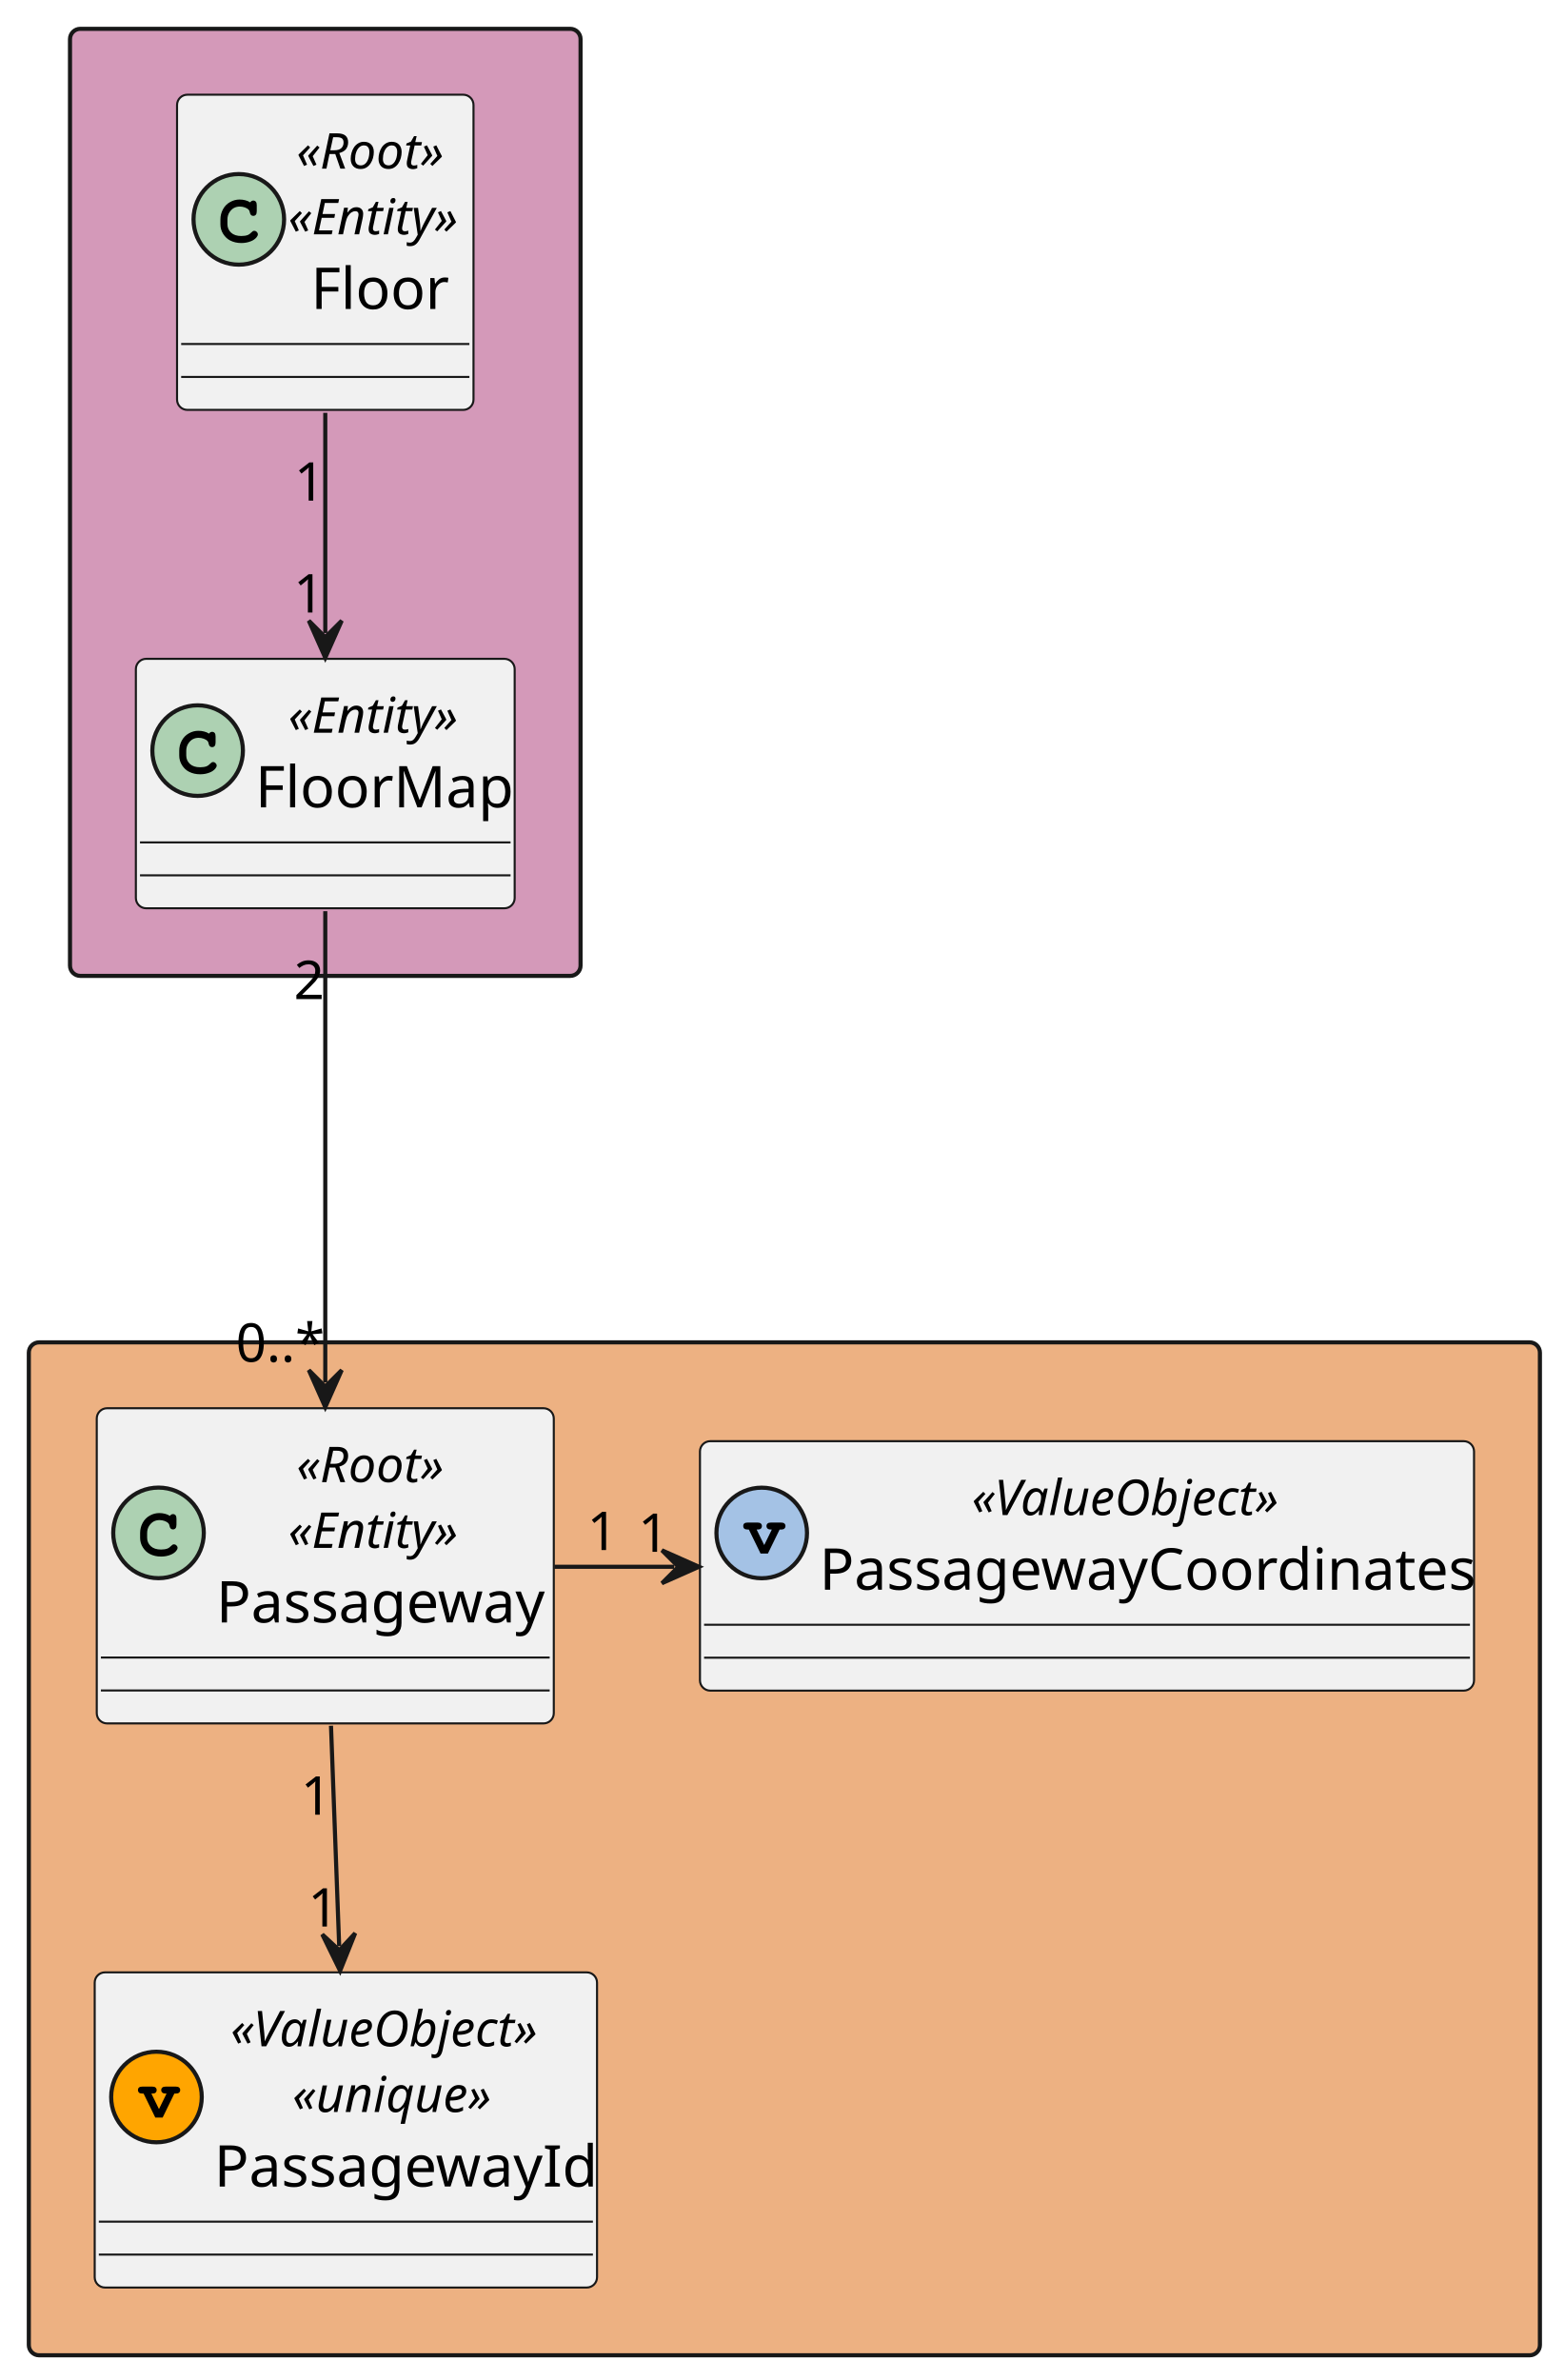
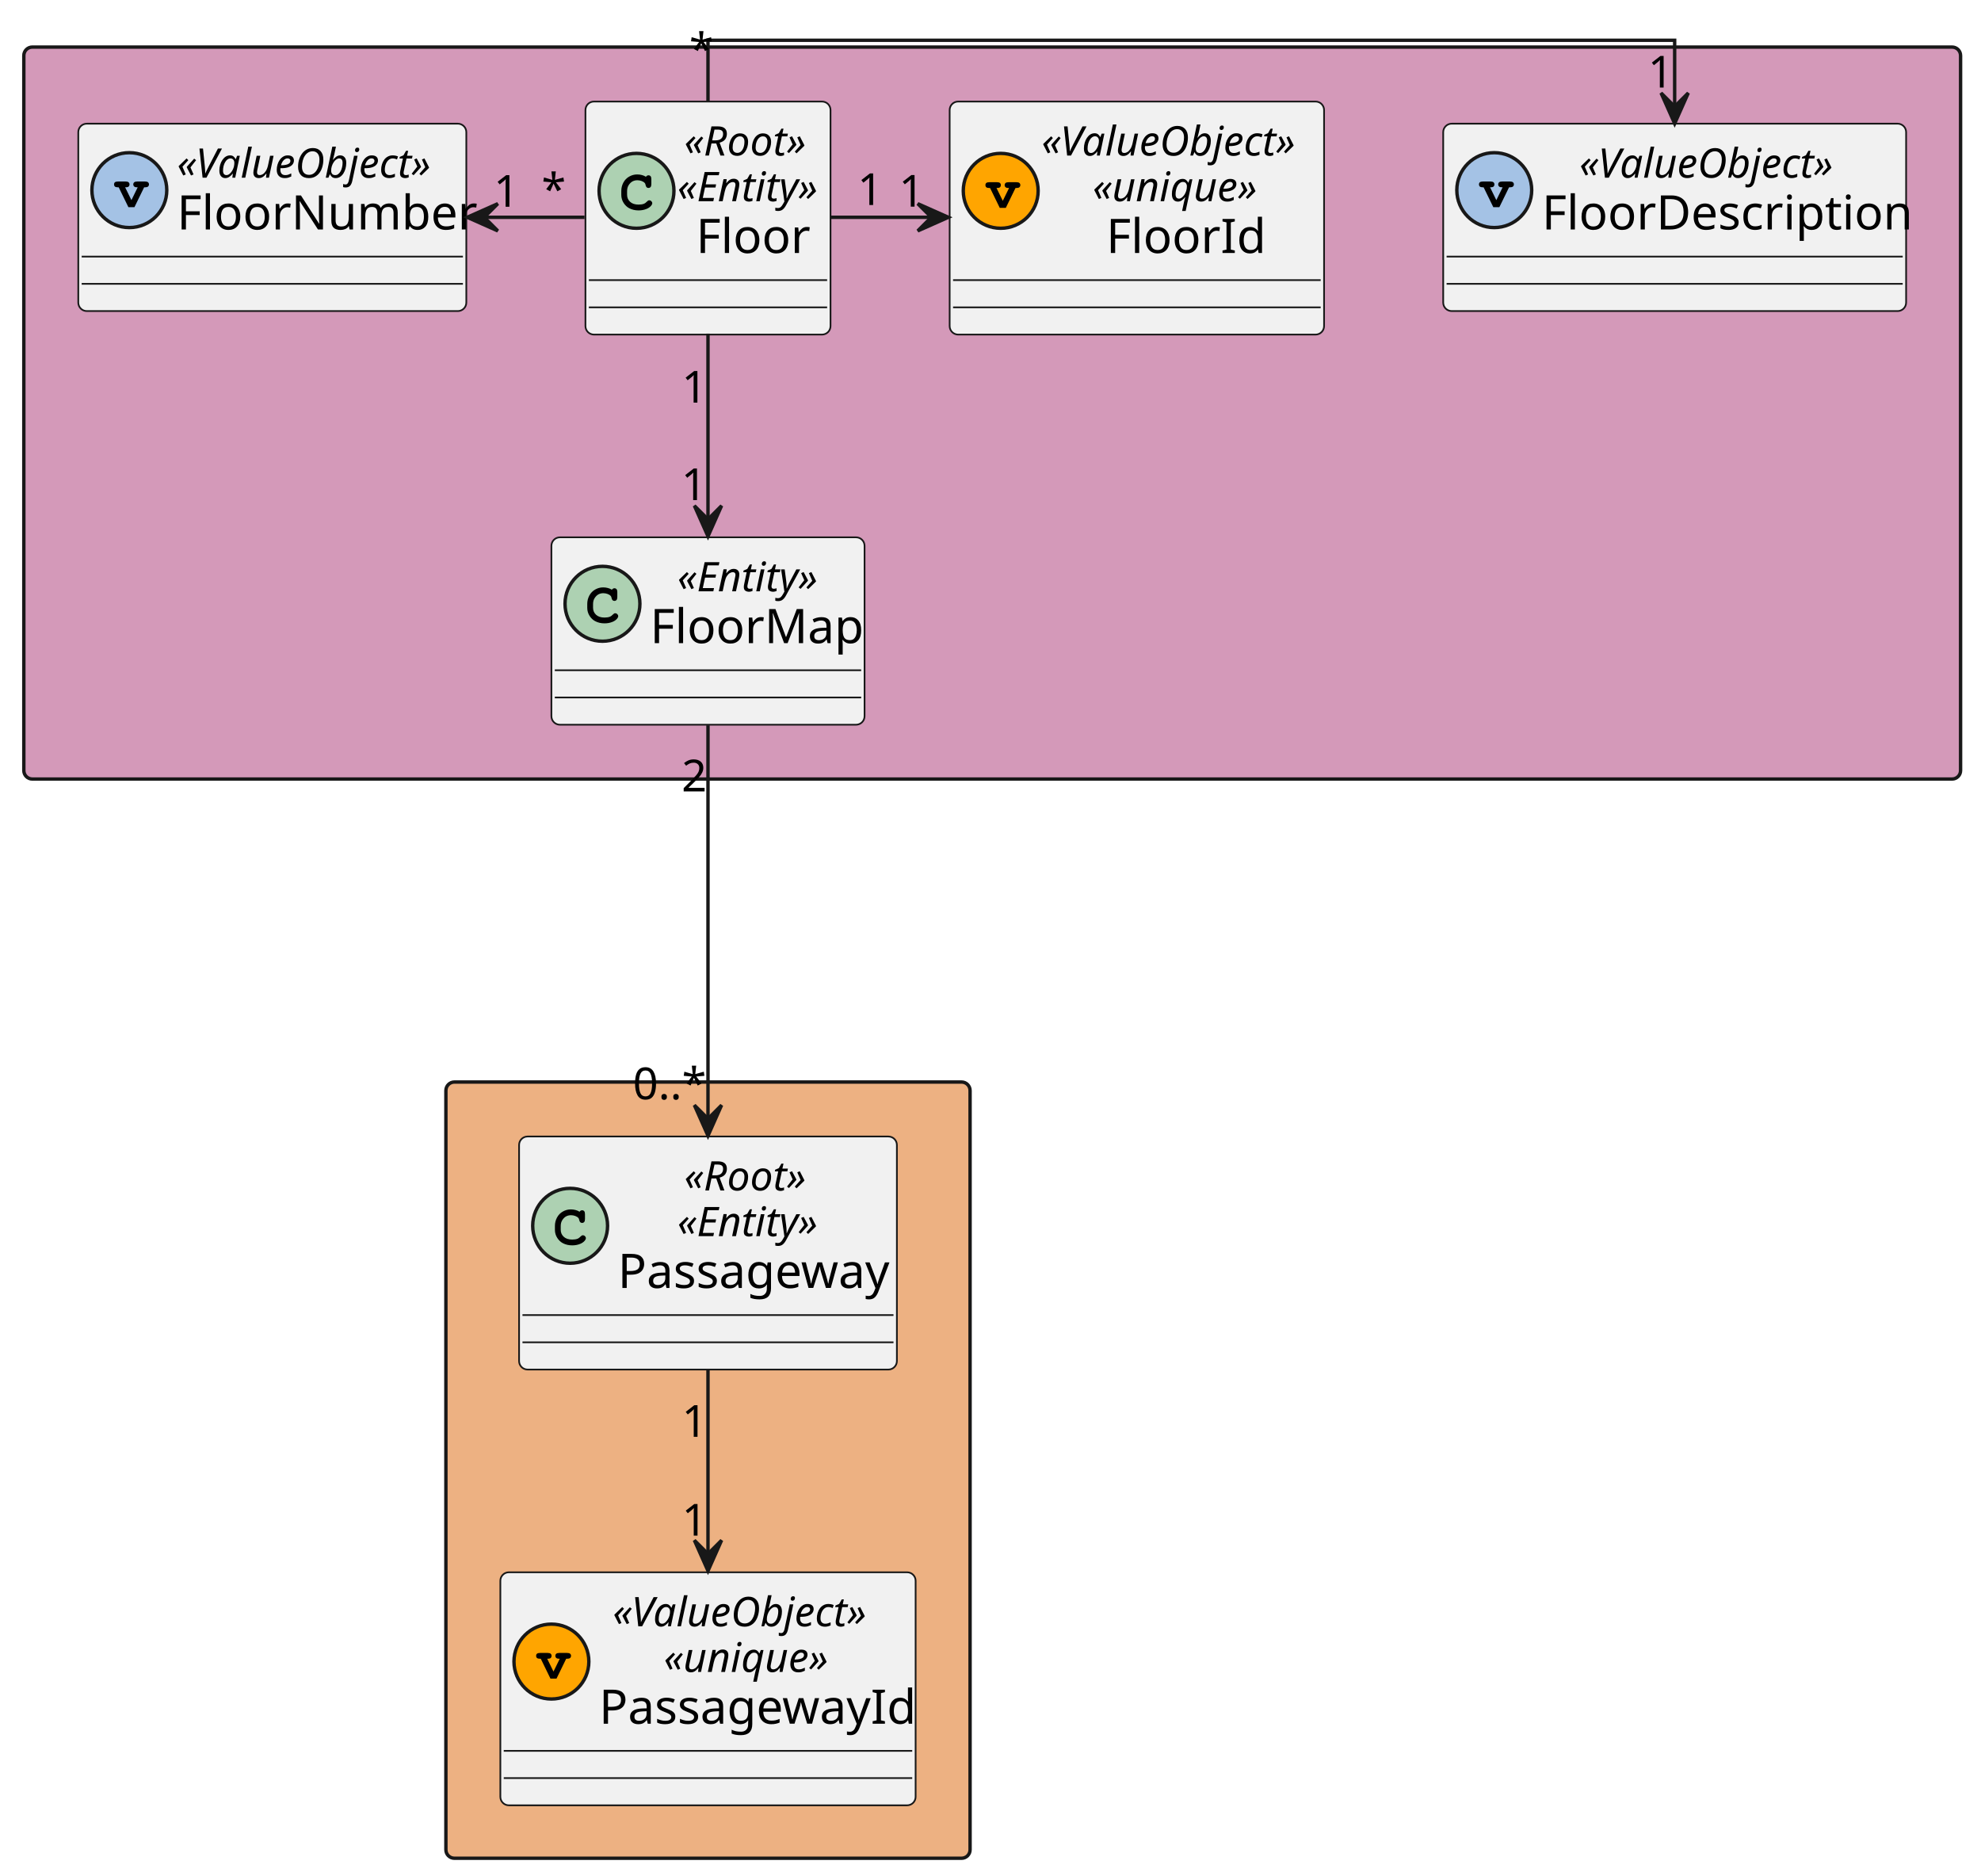
- <svg xmlns="http://www.w3.org/2000/svg" contentStyleType="text/css" height="578px" preserveAspectRatio="none" style="width:380px;height:578px;background:#FFFFFF;" version="1.1" viewBox="0 0 380 578" width="380px" zoomAndPan="magnify">
+ <svg xmlns="http://www.w3.org/2000/svg" contentStyleType="text/css" height="551px" preserveAspectRatio="none" style="width:582px;height:551px;background:#FFFFFF;" version="1.1" viewBox="0 0 582 551" width="582px" zoomAndPan="magnify">
  <defs />
  <g>
    <g id="cluster_##2">
-       <rect fill="#EDB182" height="246" rx="2.5" ry="2.5" style="stroke:#181818;stroke-width:1.0;" width="367" x="7" y="326" />
+       <rect fill="#EDB182" height="228" rx="2.5" ry="2.5" style="stroke:#181818;stroke-width:1.0;" width="154" x="131" y="317.825" />
    </g>
-     <g id="cluster_##7">
-       <rect fill="#D499B9" height="230" rx="2.5" ry="2.5" style="stroke:#181818;stroke-width:1.0;" width="124" x="17" y="7" />
+     <g id="cluster_##6">
+       <rect fill="#D499B9" height="215" rx="2.5" ry="2.5" style="stroke:#181818;stroke-width:1.0;" width="569" x="7" y="13.825" />
    </g>
    <g id="elem_Passageway">
-       <rect codeLine="5" fill="#F1F1F1" height="76.543" id="Passageway" rx="2.5" ry="2.5" style="stroke:#181818;stroke-width:0.5;" width="111" x="23.5" y="342" />
-       <ellipse cx="38.5" cy="372.272" fill="#ADD1B2" rx="11" ry="11" style="stroke:#181818;stroke-width:1.0;" />
-       <path d="M41.266,368.147 Q41.422,367.928 41.609,367.818 Q41.797,367.709 42.016,367.709 Q42.391,367.709 42.625,367.975 Q42.859,368.225 42.859,368.834 L42.859,370.287 Q42.859,370.897 42.625,371.162 Q42.391,371.428 42.016,371.428 Q41.672,371.428 41.469,371.225 Q41.266,371.037 41.156,370.522 Q41.109,370.162 40.922,369.975 Q40.594,369.6 39.984,369.381 Q39.375,369.162 38.75,369.162 Q37.984,369.162 37.344,369.49 Q36.719,369.818 36.219,370.568 Q35.734,371.318 35.734,372.35 L35.734,373.443 Q35.734,374.678 36.625,375.506 Q37.516,376.318 39.109,376.318 Q40.047,376.318 40.703,376.068 Q41.094,375.912 41.516,375.475 Q41.781,375.209 41.922,375.131 Q42.078,375.053 42.281,375.053 Q42.609,375.053 42.859,375.318 Q43.125,375.568 43.125,375.912 Q43.125,376.256 42.781,376.662 Q42.281,377.24 41.484,377.568 Q40.406,378.022 39.109,378.022 Q37.594,378.022 36.391,377.397 Q35.406,376.897 34.719,375.834 Q34.031,374.756 34.031,373.475 L34.031,372.318 Q34.031,370.99 34.641,369.85 Q35.266,368.693 36.359,368.084 Q37.453,367.459 38.688,367.459 Q39.422,367.459 40.062,367.631 Q40.719,367.787 41.266,368.147 Z " fill="#000000" />
-       <text fill="#000000" font-family="sans-serif" font-size="12" font-style="italic" lengthAdjust="spacing" textLength="40" x="72" y="359.949">«Root»</text>
-       <text fill="#000000" font-family="sans-serif" font-size="12" font-style="italic" lengthAdjust="spacing" textLength="44" x="70" y="375.91">«Entity»</text>
-       <text fill="#000000" font-family="sans-serif" font-size="14" lengthAdjust="spacing" textLength="79" x="52.5" y="394.029">Passageway</text>
-       <line style="stroke:#181818;stroke-width:0.5;" x1="24.5" x2="133.5" y1="402.543" y2="402.543" />
-       <line style="stroke:#181818;stroke-width:0.5;" x1="24.5" x2="133.5" y1="410.543" y2="410.543" />
+       <rect codeLine="6" fill="#F1F1F1" height="68.453" id="Passageway" rx="2.5" ry="2.5" style="stroke:#181818;stroke-width:0.5;" width="111" x="152.5" y="333.825" />
+       <ellipse cx="167.5" cy="360.051" fill="#ADD1B2" rx="11" ry="11" style="stroke:#181818;stroke-width:1.0;" />
+       <path d="M170.266,355.926 Q170.422,355.707 170.609,355.598 Q170.797,355.489 171.016,355.489 Q171.391,355.489 171.625,355.754 Q171.859,356.004 171.859,356.614 L171.859,358.067 Q171.859,358.676 171.625,358.942 Q171.391,359.207 171.016,359.207 Q170.672,359.207 170.469,359.004 Q170.266,358.817 170.156,358.301 Q170.109,357.942 169.922,357.754 Q169.594,357.379 168.984,357.16 Q168.375,356.942 167.75,356.942 Q166.984,356.942 166.344,357.27 Q165.719,357.598 165.219,358.348 Q164.734,359.098 164.734,360.129 L164.734,361.223 Q164.734,362.457 165.625,363.285 Q166.516,364.098 168.109,364.098 Q169.047,364.098 169.703,363.848 Q170.094,363.692 170.516,363.254 Q170.781,362.989 170.922,362.91 Q171.078,362.832 171.281,362.832 Q171.609,362.832 171.859,363.098 Q172.125,363.348 172.125,363.692 Q172.125,364.035 171.781,364.442 Q171.281,365.02 170.484,365.348 Q169.406,365.801 168.109,365.801 Q166.594,365.801 165.391,365.176 Q164.406,364.676 163.719,363.614 Q163.031,362.535 163.031,361.254 L163.031,360.098 Q163.031,358.77 163.641,357.629 Q164.266,356.473 165.359,355.864 Q166.453,355.239 167.688,355.239 Q168.422,355.239 169.062,355.41 Q169.719,355.567 170.266,355.926 Z " fill="#000000" />
+       <text fill="#000000" font-family="sans-serif" font-size="12" font-style="italic" lengthAdjust="spacing" textLength="40" x="201" y="349.688">«Root»</text>
+       <text fill="#000000" font-family="sans-serif" font-size="12" font-style="italic" lengthAdjust="spacing" textLength="44" x="199" y="363.094">«Entity»</text>
+       <text fill="#000000" font-family="sans-serif" font-size="14" lengthAdjust="spacing" textLength="79" x="181.5" y="378.311">Passageway</text>
+       <line style="stroke:#181818;stroke-width:0.5;" x1="153.5" x2="262.5" y1="386.278" y2="386.278" />
+       <line style="stroke:#181818;stroke-width:0.5;" x1="153.5" x2="262.5" y1="394.278" y2="394.278" />
    </g>
    <g id="elem_PassagewayId">
-       <rect codeLine="6" fill="#F1F1F1" height="76.543" id="PassagewayId" rx="2.5" ry="2.5" style="stroke:#181818;stroke-width:0.5;" width="122" x="23" y="479" />
-       <ellipse cx="38" cy="509.272" fill="#FFA500" rx="11" ry="11" style="stroke:#181818;stroke-width:1.0;" />
-       <path d="M38.609,512.209 L40.453,508.443 Q39.766,508.443 39.578,508.318 Q39.156,508.068 39.156,507.584 Q39.156,507.209 39.422,506.975 Q39.688,506.74 40.297,506.74 L42.625,506.74 Q43.25,506.74 43.5,506.975 Q43.766,507.209 43.766,507.584 Q43.766,507.959 43.5,508.209 Q43.25,508.443 42.625,508.443 L42.344,508.443 L39.5,514.271 L37.719,514.271 L34.875,508.443 L34.641,508.443 Q34.016,508.443 33.75,508.209 Q33.5,507.959 33.5,507.584 Q33.5,507.209 33.75,506.975 Q34.016,506.74 34.641,506.74 L36.922,506.74 Q37.531,506.74 37.781,506.975 Q38.047,507.209 38.047,507.584 Q38.047,508.068 37.656,508.318 Q37.453,508.443 36.766,508.443 L38.609,512.209 Z " fill="#000000" />
-       <text fill="#000000" font-family="sans-serif" font-size="12" font-style="italic" lengthAdjust="spacing" textLength="82" x="56" y="496.949">«ValueObject»</text>
-       <text fill="#000000" font-family="sans-serif" font-size="12" font-style="italic" lengthAdjust="spacing" textLength="52" x="71" y="512.91">«unique»</text>
-       <text fill="#000000" font-family="sans-serif" font-size="14" lengthAdjust="spacing" textLength="90" x="52" y="531.029">PassagewayId</text>
-       <line style="stroke:#181818;stroke-width:0.5;" x1="24" x2="144" y1="539.543" y2="539.543" />
-       <line style="stroke:#181818;stroke-width:0.5;" x1="24" x2="144" y1="547.543" y2="547.543" />
-     </g>
-     <g id="elem_PassagewayCoordinates">
-       <rect codeLine="7" fill="#F1F1F1" height="60.582" id="PassagewayCoordinates" rx="2.5" ry="2.5" style="stroke:#181818;stroke-width:0.5;" width="188" x="170" y="350" />
-       <ellipse cx="185" cy="372.291" fill="#A4C2E5" rx="11" ry="11" style="stroke:#181818;stroke-width:1.0;" />
-       <path d="M185.609,375.228 L187.453,371.463 Q186.766,371.463 186.578,371.338 Q186.156,371.088 186.156,370.603 Q186.156,370.228 186.422,369.994 Q186.688,369.76 187.297,369.76 L189.625,369.76 Q190.25,369.76 190.5,369.994 Q190.766,370.228 190.766,370.603 Q190.766,370.978 190.5,371.228 Q190.25,371.463 189.625,371.463 L189.344,371.463 L186.5,377.291 L184.719,377.291 L181.875,371.463 L181.641,371.463 Q181.016,371.463 180.75,371.228 Q180.5,370.978 180.5,370.603 Q180.5,370.228 180.75,369.994 Q181.016,369.76 181.641,369.76 L183.922,369.76 Q184.531,369.76 184.781,369.994 Q185.047,370.228 185.047,370.603 Q185.047,371.088 184.656,371.338 Q184.453,371.463 183.766,371.463 L185.609,375.228 Z " fill="#000000" />
-       <text fill="#000000" font-family="sans-serif" font-size="12" font-style="italic" lengthAdjust="spacing" textLength="82" x="236" y="367.949">«ValueObject»</text>
-       <text fill="#000000" font-family="sans-serif" font-size="14" lengthAdjust="spacing" textLength="156" x="199" y="386.068">PassagewayCoordinates</text>
-       <line style="stroke:#181818;stroke-width:0.5;" x1="171" x2="357" y1="394.582" y2="394.582" />
-       <line style="stroke:#181818;stroke-width:0.5;" x1="171" x2="357" y1="402.582" y2="402.582" />
+       <rect codeLine="7" fill="#F1F1F1" height="68.453" id="PassagewayId" rx="2.5" ry="2.5" style="stroke:#181818;stroke-width:0.5;" width="122" x="147" y="461.825" />
+       <ellipse cx="162" cy="488.051" fill="#FFA500" rx="11" ry="11" style="stroke:#181818;stroke-width:1.0;" />
+       <path d="M162.609,490.989 L164.453,487.223 Q163.766,487.223 163.578,487.098 Q163.156,486.848 163.156,486.364 Q163.156,485.989 163.422,485.754 Q163.688,485.52 164.297,485.52 L166.625,485.52 Q167.25,485.52 167.5,485.754 Q167.766,485.989 167.766,486.364 Q167.766,486.739 167.5,486.989 Q167.25,487.223 166.625,487.223 L166.344,487.223 L163.5,493.051 L161.719,493.051 L158.875,487.223 L158.641,487.223 Q158.016,487.223 157.75,486.989 Q157.5,486.739 157.5,486.364 Q157.5,485.989 157.75,485.754 Q158.016,485.52 158.641,485.52 L160.922,485.52 Q161.531,485.52 161.781,485.754 Q162.047,485.989 162.047,486.364 Q162.047,486.848 161.656,487.098 Q161.453,487.223 160.766,487.223 L162.609,490.989 Z " fill="#000000" />
+       <text fill="#000000" font-family="sans-serif" font-size="12" font-style="italic" lengthAdjust="spacing" textLength="82" x="180" y="477.688">«ValueObject»</text>
+       <text fill="#000000" font-family="sans-serif" font-size="12" font-style="italic" lengthAdjust="spacing" textLength="52" x="195" y="491.094">«unique»</text>
+       <text fill="#000000" font-family="sans-serif" font-size="14" lengthAdjust="spacing" textLength="90" x="176" y="506.311">PassagewayId</text>
+       <line style="stroke:#181818;stroke-width:0.5;" x1="148" x2="268" y1="514.278" y2="514.278" />
+       <line style="stroke:#181818;stroke-width:0.5;" x1="148" x2="268" y1="522.278" y2="522.278" />
    </g>
    <g id="elem_Floor">
-       <rect codeLine="11" fill="#F1F1F1" height="76.543" id="Floor" rx="2.5" ry="2.5" style="stroke:#181818;stroke-width:0.5;" width="72" x="43" y="23" />
-       <ellipse cx="58" cy="53.272" fill="#ADD1B2" rx="11" ry="11" style="stroke:#181818;stroke-width:1.0;" />
-       <path d="M60.766,49.147 Q60.922,48.928 61.109,48.818 Q61.297,48.709 61.516,48.709 Q61.891,48.709 62.125,48.975 Q62.359,49.225 62.359,49.834 L62.359,51.287 Q62.359,51.897 62.125,52.162 Q61.891,52.428 61.516,52.428 Q61.172,52.428 60.969,52.225 Q60.766,52.037 60.656,51.522 Q60.609,51.162 60.422,50.975 Q60.094,50.6 59.484,50.381 Q58.875,50.162 58.25,50.162 Q57.484,50.162 56.844,50.49 Q56.219,50.818 55.719,51.568 Q55.234,52.318 55.234,53.35 L55.234,54.443 Q55.234,55.678 56.125,56.506 Q57.016,57.318 58.609,57.318 Q59.547,57.318 60.203,57.068 Q60.594,56.912 61.016,56.475 Q61.281,56.209 61.422,56.131 Q61.578,56.053 61.781,56.053 Q62.109,56.053 62.359,56.318 Q62.625,56.568 62.625,56.912 Q62.625,57.256 62.281,57.662 Q61.781,58.24 60.984,58.568 Q59.906,59.022 58.609,59.022 Q57.094,59.022 55.891,58.397 Q54.906,57.897 54.219,56.834 Q53.531,55.756 53.531,54.475 L53.531,53.318 Q53.531,51.99 54.141,50.85 Q54.766,49.693 55.859,49.084 Q56.953,48.459 58.188,48.459 Q58.922,48.459 59.562,48.631 Q60.219,48.787 60.766,49.147 Z " fill="#000000" />
-       <text fill="#000000" font-family="sans-serif" font-size="12" font-style="italic" lengthAdjust="spacing" textLength="40" x="72" y="40.949">«Root»</text>
-       <text fill="#000000" font-family="sans-serif" font-size="12" font-style="italic" lengthAdjust="spacing" textLength="44" x="70" y="56.91">«Entity»</text>
-       <text fill="#000000" font-family="sans-serif" font-size="14" lengthAdjust="spacing" textLength="33" x="75.5" y="75.029">Floor</text>
-       <line style="stroke:#181818;stroke-width:0.5;" x1="44" x2="114" y1="83.543" y2="83.543" />
-       <line style="stroke:#181818;stroke-width:0.5;" x1="44" x2="114" y1="91.543" y2="91.543" />
+       <rect codeLine="11" fill="#F1F1F1" height="68.453" id="Floor" rx="2.5" ry="2.5" style="stroke:#181818;stroke-width:0.5;" width="72" x="172" y="29.825" />
+       <ellipse cx="187" cy="56.051" fill="#ADD1B2" rx="11" ry="11" style="stroke:#181818;stroke-width:1.0;" />
+       <path d="M189.766,51.926 Q189.922,51.707 190.109,51.598 Q190.297,51.489 190.516,51.489 Q190.891,51.489 191.125,51.754 Q191.359,52.004 191.359,52.614 L191.359,54.067 Q191.359,54.676 191.125,54.942 Q190.891,55.207 190.516,55.207 Q190.172,55.207 189.969,55.004 Q189.766,54.817 189.656,54.301 Q189.609,53.942 189.422,53.754 Q189.094,53.379 188.484,53.16 Q187.875,52.942 187.25,52.942 Q186.484,52.942 185.844,53.27 Q185.219,53.598 184.719,54.348 Q184.234,55.098 184.234,56.129 L184.234,57.223 Q184.234,58.457 185.125,59.285 Q186.016,60.098 187.609,60.098 Q188.547,60.098 189.203,59.848 Q189.594,59.692 190.016,59.254 Q190.281,58.989 190.422,58.91 Q190.578,58.832 190.781,58.832 Q191.109,58.832 191.359,59.098 Q191.625,59.348 191.625,59.692 Q191.625,60.035 191.281,60.442 Q190.781,61.02 189.984,61.348 Q188.906,61.801 187.609,61.801 Q186.094,61.801 184.891,61.176 Q183.906,60.676 183.219,59.614 Q182.531,58.535 182.531,57.254 L182.531,56.098 Q182.531,54.77 183.141,53.629 Q183.766,52.473 184.859,51.864 Q185.953,51.239 187.188,51.239 Q187.922,51.239 188.562,51.41 Q189.219,51.567 189.766,51.926 Z " fill="#000000" />
+       <text fill="#000000" font-family="sans-serif" font-size="12" font-style="italic" lengthAdjust="spacing" textLength="40" x="201" y="45.688">«Root»</text>
+       <text fill="#000000" font-family="sans-serif" font-size="12" font-style="italic" lengthAdjust="spacing" textLength="44" x="199" y="59.094">«Entity»</text>
+       <text fill="#000000" font-family="sans-serif" font-size="14" lengthAdjust="spacing" textLength="33" x="204.5" y="74.311">Floor</text>
+       <line style="stroke:#181818;stroke-width:0.5;" x1="173" x2="243" y1="82.278" y2="82.278" />
+       <line style="stroke:#181818;stroke-width:0.5;" x1="173" x2="243" y1="90.278" y2="90.278" />
+     </g>
+     <g id="elem_FloorId">
+       <rect codeLine="12" fill="#F1F1F1" height="68.453" id="FloorId" rx="2.5" ry="2.5" style="stroke:#181818;stroke-width:0.5;" width="110" x="279" y="29.825" />
+       <ellipse cx="294" cy="56.051" fill="#FFA500" rx="11" ry="11" style="stroke:#181818;stroke-width:1.0;" />
+       <path d="M294.609,58.989 L296.453,55.223 Q295.766,55.223 295.578,55.098 Q295.156,54.848 295.156,54.364 Q295.156,53.989 295.422,53.754 Q295.688,53.52 296.297,53.52 L298.625,53.52 Q299.25,53.52 299.5,53.754 Q299.766,53.989 299.766,54.364 Q299.766,54.739 299.5,54.989 Q299.25,55.223 298.625,55.223 L298.344,55.223 L295.5,61.051 L293.719,61.051 L290.875,55.223 L290.641,55.223 Q290.016,55.223 289.75,54.989 Q289.5,54.739 289.5,54.364 Q289.5,53.989 289.75,53.754 Q290.016,53.52 290.641,53.52 L292.922,53.52 Q293.531,53.52 293.781,53.754 Q294.047,53.989 294.047,54.364 Q294.047,54.848 293.656,55.098 Q293.453,55.223 292.766,55.223 L294.609,58.989 Z " fill="#000000" />
+       <text fill="#000000" font-family="sans-serif" font-size="12" font-style="italic" lengthAdjust="spacing" textLength="82" x="306" y="45.688">«ValueObject»</text>
+       <text fill="#000000" font-family="sans-serif" font-size="12" font-style="italic" lengthAdjust="spacing" textLength="52" x="321" y="59.094">«unique»</text>
+       <text fill="#000000" font-family="sans-serif" font-size="14" lengthAdjust="spacing" textLength="44" x="325" y="74.311">FloorId</text>
+       <line style="stroke:#181818;stroke-width:0.5;" x1="280" x2="388" y1="82.278" y2="82.278" />
+       <line style="stroke:#181818;stroke-width:0.5;" x1="280" x2="388" y1="90.278" y2="90.278" />
+     </g>
+     <g id="elem_FloorDescription">
+       <rect codeLine="13" fill="#F1F1F1" height="55.047" id="FloorDescription" rx="2.5" ry="2.5" style="stroke:#181818;stroke-width:0.5;" width="136" x="424" y="36.325" />
+       <ellipse cx="439" cy="55.848" fill="#A4C2E5" rx="11" ry="11" style="stroke:#181818;stroke-width:1.0;" />
+       <path d="M439.609,58.785 L441.453,55.02 Q440.766,55.02 440.578,54.895 Q440.156,54.645 440.156,54.16 Q440.156,53.785 440.422,53.551 Q440.688,53.317 441.297,53.317 L443.625,53.317 Q444.25,53.317 444.5,53.551 Q444.766,53.785 444.766,54.16 Q444.766,54.535 444.5,54.785 Q444.25,55.02 443.625,55.02 L443.344,55.02 L440.5,60.848 L438.719,60.848 L435.875,55.02 L435.641,55.02 Q435.016,55.02 434.75,54.785 Q434.5,54.535 434.5,54.16 Q434.5,53.785 434.75,53.551 Q435.016,53.317 435.641,53.317 L437.922,53.317 Q438.531,53.317 438.781,53.551 Q439.047,53.785 439.047,54.16 Q439.047,54.645 438.656,54.895 Q438.453,55.02 437.766,55.02 L439.609,58.785 Z " fill="#000000" />
+       <text fill="#000000" font-family="sans-serif" font-size="12" font-style="italic" lengthAdjust="spacing" textLength="82" x="464" y="52.188">«ValueObject»</text>
+       <text fill="#000000" font-family="sans-serif" font-size="14" lengthAdjust="spacing" textLength="104" x="453" y="67.405">FloorDescription</text>
+       <line style="stroke:#181818;stroke-width:0.5;" x1="425" x2="559" y1="75.371" y2="75.371" />
+       <line style="stroke:#181818;stroke-width:0.5;" x1="425" x2="559" y1="83.371" y2="83.371" />
    </g>
    <g id="elem_FloorMap">
-       <rect codeLine="12" fill="#F1F1F1" height="60.582" id="FloorMap" rx="2.5" ry="2.5" style="stroke:#181818;stroke-width:0.5;" width="92" x="33" y="160" />
-       <ellipse cx="48" cy="182.291" fill="#ADD1B2" rx="11" ry="11" style="stroke:#181818;stroke-width:1.0;" />
-       <path d="M50.766,178.166 Q50.922,177.947 51.109,177.838 Q51.297,177.728 51.516,177.728 Q51.891,177.728 52.125,177.994 Q52.359,178.244 52.359,178.853 L52.359,180.307 Q52.359,180.916 52.125,181.182 Q51.891,181.447 51.516,181.447 Q51.172,181.447 50.969,181.244 Q50.766,181.057 50.656,180.541 Q50.609,180.182 50.422,179.994 Q50.094,179.619 49.484,179.4 Q48.875,179.182 48.25,179.182 Q47.484,179.182 46.844,179.51 Q46.219,179.838 45.719,180.588 Q45.234,181.338 45.234,182.369 L45.234,183.463 Q45.234,184.697 46.125,185.525 Q47.016,186.338 48.609,186.338 Q49.547,186.338 50.203,186.088 Q50.594,185.932 51.016,185.494 Q51.281,185.228 51.422,185.15 Q51.578,185.072 51.781,185.072 Q52.109,185.072 52.359,185.338 Q52.625,185.588 52.625,185.932 Q52.625,186.275 52.281,186.682 Q51.781,187.26 50.984,187.588 Q49.906,188.041 48.609,188.041 Q47.094,188.041 45.891,187.416 Q44.906,186.916 44.219,185.853 Q43.531,184.775 43.531,183.494 L43.531,182.338 Q43.531,181.01 44.141,179.869 Q44.766,178.713 45.859,178.103 Q46.953,177.478 48.188,177.478 Q48.922,177.478 49.562,177.65 Q50.219,177.807 50.766,178.166 Z " fill="#000000" />
-       <text fill="#000000" font-family="sans-serif" font-size="12" font-style="italic" lengthAdjust="spacing" textLength="44" x="70" y="177.949">«Entity»</text>
-       <text fill="#000000" font-family="sans-serif" font-size="14" lengthAdjust="spacing" textLength="60" x="62" y="196.068">FloorMap</text>
-       <line style="stroke:#181818;stroke-width:0.5;" x1="34" x2="124" y1="204.582" y2="204.582" />
-       <line style="stroke:#181818;stroke-width:0.5;" x1="34" x2="124" y1="212.582" y2="212.582" />
+       <rect codeLine="14" fill="#F1F1F1" height="55.047" id="FloorMap" rx="2.5" ry="2.5" style="stroke:#181818;stroke-width:0.5;" width="92" x="162" y="157.825" />
+       <ellipse cx="177" cy="177.348" fill="#ADD1B2" rx="11" ry="11" style="stroke:#181818;stroke-width:1.0;" />
+       <path d="M179.766,173.223 Q179.922,173.004 180.109,172.895 Q180.297,172.785 180.516,172.785 Q180.891,172.785 181.125,173.051 Q181.359,173.301 181.359,173.91 L181.359,175.364 Q181.359,175.973 181.125,176.239 Q180.891,176.504 180.516,176.504 Q180.172,176.504 179.969,176.301 Q179.766,176.114 179.656,175.598 Q179.609,175.239 179.422,175.051 Q179.094,174.676 178.484,174.457 Q177.875,174.239 177.25,174.239 Q176.484,174.239 175.844,174.567 Q175.219,174.895 174.719,175.645 Q174.234,176.395 174.234,177.426 L174.234,178.52 Q174.234,179.754 175.125,180.582 Q176.016,181.395 177.609,181.395 Q178.547,181.395 179.203,181.145 Q179.594,180.989 180.016,180.551 Q180.281,180.285 180.422,180.207 Q180.578,180.129 180.781,180.129 Q181.109,180.129 181.359,180.395 Q181.625,180.645 181.625,180.989 Q181.625,181.332 181.281,181.739 Q180.781,182.317 179.984,182.645 Q178.906,183.098 177.609,183.098 Q176.094,183.098 174.891,182.473 Q173.906,181.973 173.219,180.91 Q172.531,179.832 172.531,178.551 L172.531,177.395 Q172.531,176.067 173.141,174.926 Q173.766,173.77 174.859,173.16 Q175.953,172.535 177.188,172.535 Q177.922,172.535 178.562,172.707 Q179.219,172.864 179.766,173.223 Z " fill="#000000" />
+       <text fill="#000000" font-family="sans-serif" font-size="12" font-style="italic" lengthAdjust="spacing" textLength="44" x="199" y="173.688">«Entity»</text>
+       <text fill="#000000" font-family="sans-serif" font-size="14" lengthAdjust="spacing" textLength="60" x="191" y="188.905">FloorMap</text>
+       <line style="stroke:#181818;stroke-width:0.5;" x1="163" x2="253" y1="196.871" y2="196.871" />
+       <line style="stroke:#181818;stroke-width:0.5;" x1="163" x2="253" y1="204.871" y2="204.871" />
+     </g>
+     <g id="elem_FloorNumber">
+       <rect codeLine="15" fill="#F1F1F1" height="55.047" id="FloorNumber" rx="2.5" ry="2.5" style="stroke:#181818;stroke-width:0.5;" width="114" x="23" y="36.325" />
+       <ellipse cx="38" cy="55.848" fill="#A4C2E5" rx="11" ry="11" style="stroke:#181818;stroke-width:1.0;" />
+       <path d="M38.609,58.785 L40.453,55.02 Q39.766,55.02 39.578,54.895 Q39.156,54.645 39.156,54.16 Q39.156,53.785 39.422,53.551 Q39.688,53.317 40.297,53.317 L42.625,53.317 Q43.25,53.317 43.5,53.551 Q43.766,53.785 43.766,54.16 Q43.766,54.535 43.5,54.785 Q43.25,55.02 42.625,55.02 L42.344,55.02 L39.5,60.848 L37.719,60.848 L34.875,55.02 L34.641,55.02 Q34.016,55.02 33.75,54.785 Q33.5,54.535 33.5,54.16 Q33.5,53.785 33.75,53.551 Q34.016,53.317 34.641,53.317 L36.922,53.317 Q37.531,53.317 37.781,53.551 Q38.047,53.785 38.047,54.16 Q38.047,54.645 37.656,54.895 Q37.453,55.02 36.766,55.02 L38.609,58.785 Z " fill="#000000" />
+       <text fill="#000000" font-family="sans-serif" font-size="12" font-style="italic" lengthAdjust="spacing" textLength="82" x="52" y="52.188">«ValueObject»</text>
+       <text fill="#000000" font-family="sans-serif" font-size="14" lengthAdjust="spacing" textLength="82" x="52" y="67.405">FloorNumber</text>
+       <line style="stroke:#181818;stroke-width:0.5;" x1="24" x2="136" y1="75.371" y2="75.371" />
+       <line style="stroke:#181818;stroke-width:0.5;" x1="24" x2="136" y1="83.371" y2="83.371" />
    </g>
    <g id="link_Passageway_PassagewayId">
-       <path codeLine="17" d="M80.39,419.11 C81.08,437.67 81.688,454.024 82.378,472.634 " fill="none" id="Passageway-to-PassagewayId" style="stroke:#181818;stroke-width:1.0;" />
-       <polygon fill="#181818" points="82.6,478.63,86.264,469.488,82.415,473.633,78.269,469.784,82.6,478.63" style="stroke:#181818;stroke-width:1.0;" />
-       <text fill="#000000" font-family="sans-serif" font-size="13" lengthAdjust="spacing" textLength="7" x="73.054" y="440.706">1</text>
-       <text fill="#000000" font-family="sans-serif" font-size="13" lengthAdjust="spacing" textLength="7" x="74.788" y="467.875">1</text>
-     </g>
-     <g id="link_Passageway_PassagewayCoordinates">
-       <path codeLine="18" d="M134.64,380.5 C146.35,380.5 152.06,380.5 163.76,380.5 " fill="none" id="Passageway-to-PassagewayCoordinates" style="stroke:#181818;stroke-width:1.0;" />
-       <polygon fill="#181818" points="169.76,380.5,160.76,376.5,164.76,380.5,160.76,384.5,169.76,380.5" style="stroke:#181818;stroke-width:1.0;" />
-       <text fill="#000000" font-family="sans-serif" font-size="13" lengthAdjust="spacing" textLength="7" x="142.587" y="376.436">1</text>
-       <text fill="#000000" font-family="sans-serif" font-size="13" lengthAdjust="spacing" textLength="7" x="154.971" y="376.879">1</text>
+       <path codeLine="20" d="M208,402.125 C208,402.125 208,456.425 208,456.425 " fill="none" id="Passageway-to-PassagewayId" style="stroke:#181818;stroke-width:1.0;" />
+       <polygon fill="#181818" points="208,461.425,212,452.425,208,456.425,204,452.425,208,461.425" style="stroke:#181818;stroke-width:1.0;" />
+       <text fill="#000000" font-family="sans-serif" font-size="13" lengthAdjust="spacing" textLength="7" x="200.311" y="422.031">1</text>
+       <text fill="#000000" font-family="sans-serif" font-size="13" lengthAdjust="spacing" textLength="7" x="200.311" y="451.049">1</text>
    </g>
    <g id="link_Floor_FloorMap">
-       <path codeLine="20" d="M79,100.26 C79,119.27 79,135.99 79,153.74 " fill="none" id="Floor-to-FloorMap" style="stroke:#181818;stroke-width:1.0;" />
-       <polygon fill="#181818" points="79,159.74,83,150.74,79,154.74,75,150.74,79,159.74" style="stroke:#181818;stroke-width:1.0;" />
-       <text fill="#000000" font-family="sans-serif" font-size="13" lengthAdjust="spacing" textLength="7" x="71.464" y="121.582">1</text>
-       <text fill="#000000" font-family="sans-serif" font-size="13" lengthAdjust="spacing" textLength="7" x="71.278" y="148.744">1</text>
+       <path codeLine="22" d="M208,97.995 C208,97.995 208,152.544 208,152.544 " fill="none" id="Floor-to-FloorMap" style="stroke:#181818;stroke-width:1.0;" />
+       <polygon fill="#181818" points="208,157.544,212,148.544,208,152.544,204,148.544,208,157.544" style="stroke:#181818;stroke-width:1.0;" />
+       <text fill="#000000" font-family="sans-serif" font-size="13" lengthAdjust="spacing" textLength="7" x="200.278" y="118.262">1</text>
+       <text fill="#000000" font-family="sans-serif" font-size="13" lengthAdjust="spacing" textLength="7" x="200.147" y="146.893">1</text>
+     </g>
+     <g id="link_FloorNumber_Floor">
+       <path codeLine="23" d="M142.26,63.825 C142.26,63.825 171.73,63.825 171.73,63.825 " fill="none" id="FloorNumber-backto-Floor" style="stroke:#181818;stroke-width:1.0;" />
+       <polygon fill="#181818" points="137.26,63.825,146.26,67.825,142.26,63.825,146.26,59.825,137.26,63.825" style="stroke:#181818;stroke-width:1.0;" />
+       <text fill="#000000" font-family="sans-serif" font-size="13" lengthAdjust="spacing" textLength="7" x="145.045" y="60.727">1</text>
+       <text fill="#000000" font-family="sans-serif" font-size="13" lengthAdjust="spacing" textLength="5" x="159.097" y="60.222">*</text>
+     </g>
+     <g id="link_Floor_FloorDescription">
+       <path codeLine="24" d="M208,29.724 C208,19.915 208,11.825 208,11.825 C208,11.825 492,11.825 492,11.825 C492,11.825 492,31.305 492,31.305 " fill="none" id="Floor-to-FloorDescription" style="stroke:#181818;stroke-width:1.0;" />
+       <polygon fill="#181818" points="492,36.304,496,27.305,492,31.305,488,27.305,492,36.304" style="stroke:#181818;stroke-width:1.0;" />
+       <text fill="#000000" font-family="sans-serif" font-size="13" lengthAdjust="spacing" textLength="5" x="202.484" y="19.023">*</text>
+       <text fill="#000000" font-family="sans-serif" font-size="13" lengthAdjust="spacing" textLength="7" x="484.147" y="25.717">1</text>
+     </g>
+     <g id="link_Floor_FloorId">
+       <path codeLine="25" d="M244.11,63.825 C244.11,63.825 273.62,63.825 273.62,63.825 " fill="none" id="Floor-to-FloorId" style="stroke:#181818;stroke-width:1.0;" />
+       <polygon fill="#181818" points="278.62,63.825,269.62,59.825,273.62,63.825,269.62,67.825,278.62,63.825" style="stroke:#181818;stroke-width:1.0;" />
+       <text fill="#000000" font-family="sans-serif" font-size="13" lengthAdjust="spacing" textLength="7" x="251.908" y="60.222">1</text>
+       <text fill="#000000" font-family="sans-serif" font-size="13" lengthAdjust="spacing" textLength="7" x="264.076" y="60.701">1</text>
    </g>
    <g id="link_FloorMap_Passageway">
-       <path codeLine="22" d="M79,221.29 C79,253.9 79,300.27 79,335.74 " fill="none" id="FloorMap-to-Passageway" style="stroke:#181818;stroke-width:1.0;" />
-       <polygon fill="#181818" points="79,341.74,83,332.74,79,336.74,75,332.74,79,341.74" style="stroke:#181818;stroke-width:1.0;" />
-       <text fill="#000000" font-family="sans-serif" font-size="13" lengthAdjust="spacing" textLength="7" x="71.355" y="242.628">2</text>
-       <text fill="#000000" font-family="sans-serif" font-size="13" lengthAdjust="spacing" textLength="20" x="57.281" y="330.71">0..*</text>
+       <path codeLine="27" d="M208,213.044 C208,213.044 208,328.615 208,328.615 " fill="none" id="FloorMap-to-Passageway" style="stroke:#181818;stroke-width:1.0;" />
+       <polygon fill="#181818" points="208,333.615,212,324.615,208,328.615,204,324.615,208,333.615" style="stroke:#181818;stroke-width:1.0;" />
+       <text fill="#000000" font-family="sans-serif" font-size="13" lengthAdjust="spacing" textLength="7" x="200.234" y="232.46">2</text>
+       <text fill="#000000" font-family="sans-serif" font-size="13" lengthAdjust="spacing" textLength="20" x="185.938" y="322.891">0..*</text>
    </g>
  </g>
</svg>
